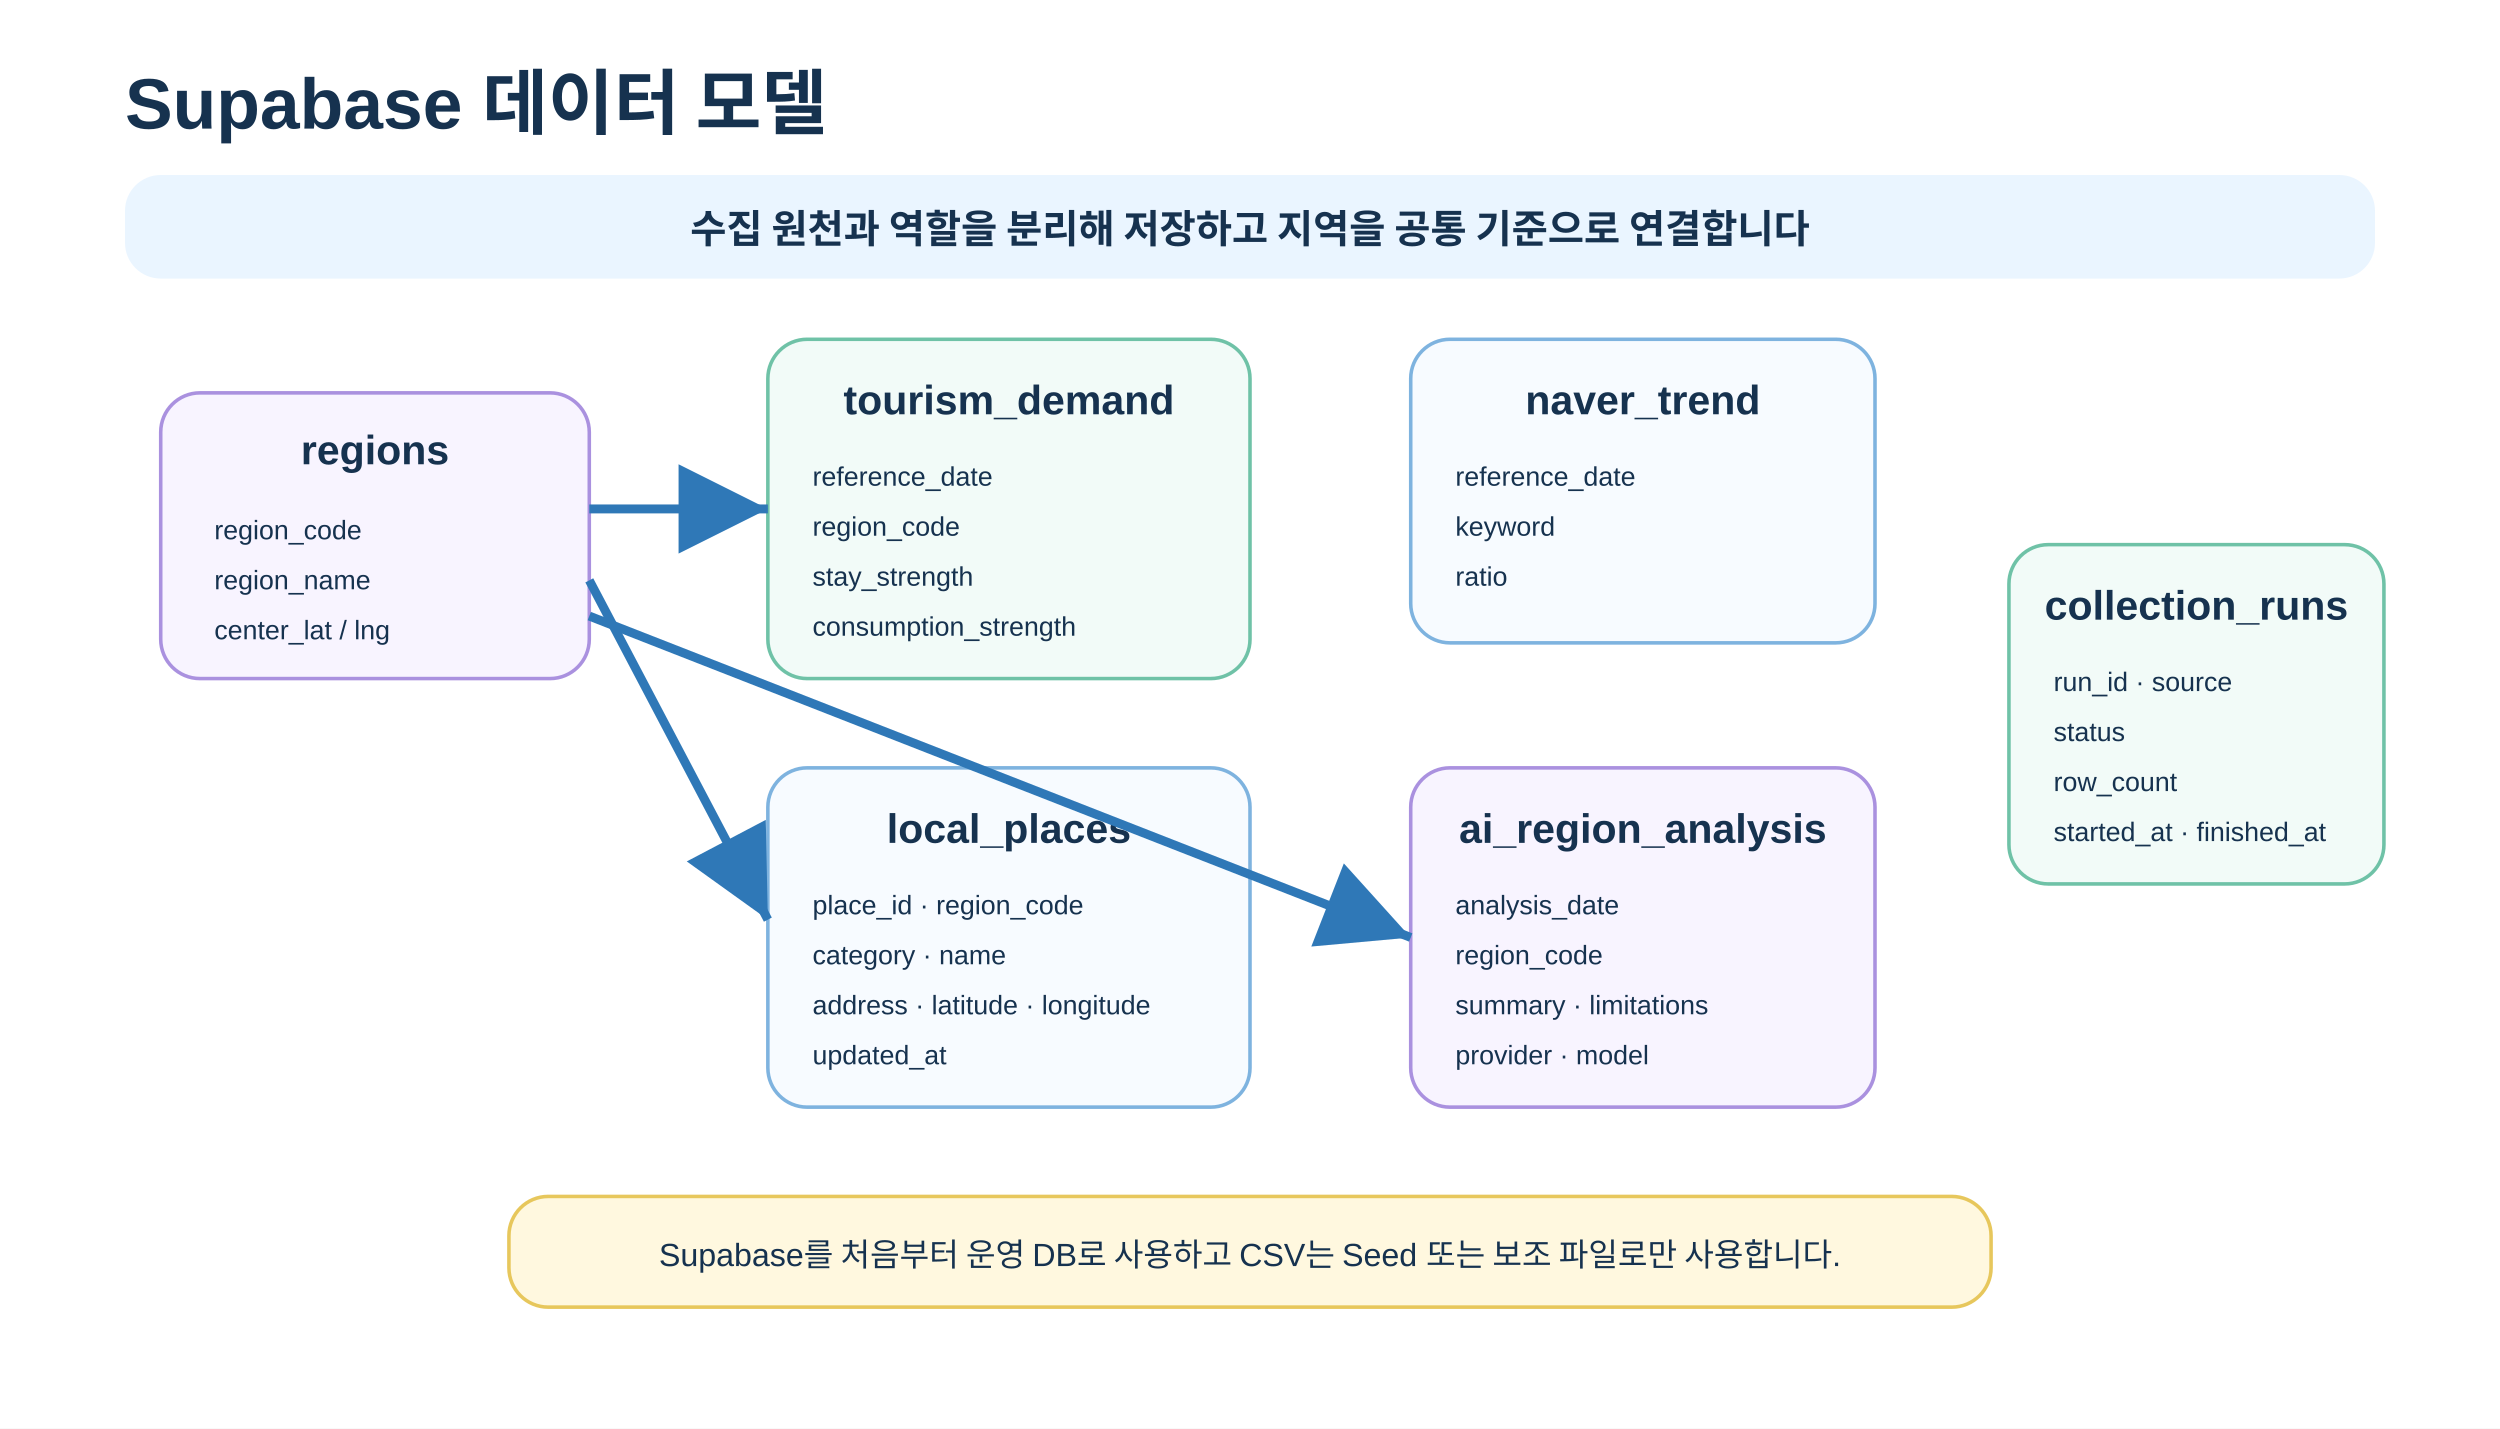
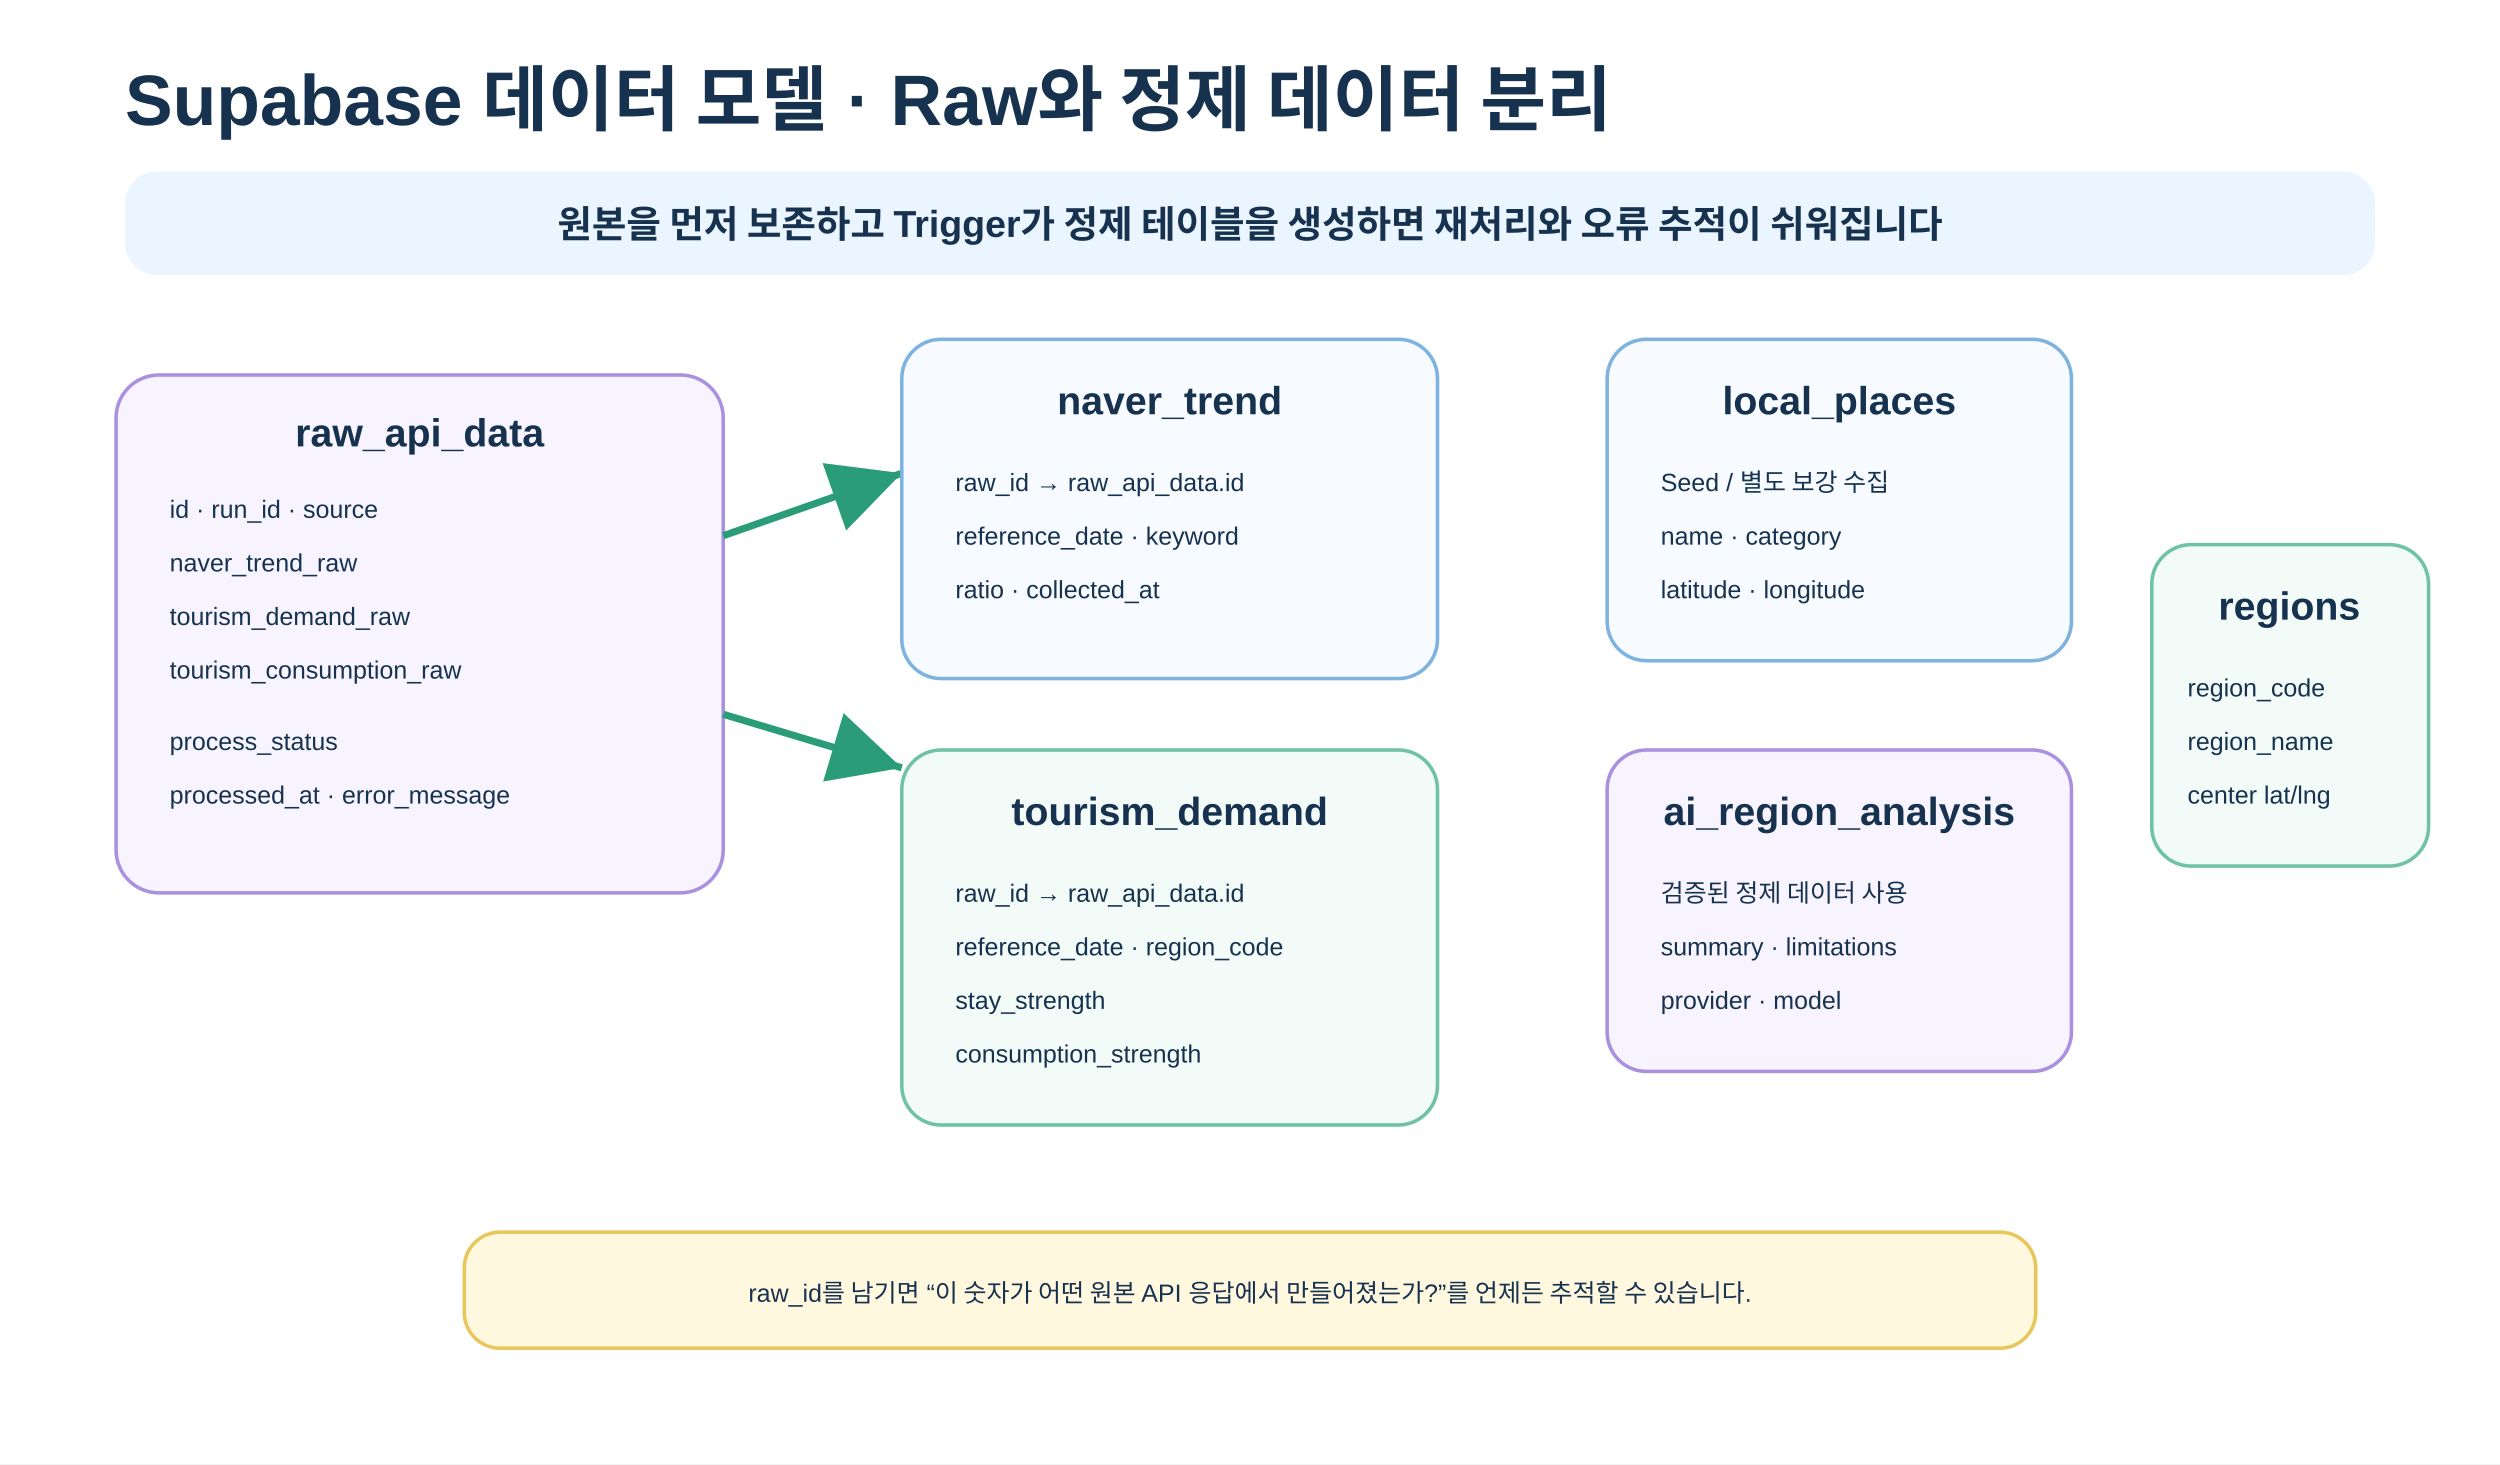
- <svg xmlns="http://www.w3.org/2000/svg" width="1400" height="800" viewBox="0 0 1400 800">
-   <rect width="1400" height="800" fill="#ffffff" />
-   <style>
- .t{font-family:Arial,'Noto Sans KR',sans-serif;fill:#16324f}
- .title{font-size:40px;font-weight:700}
- .sub{font-size:22px;font-weight:600}
- .h{font-size:23px;font-weight:700}
- .b{font-size:18px;font-weight:500}
- .s{font-size:15px;font-weight:500}
- .box{fill:#f7fbff;stroke:#7eb3df;stroke-width:2}
- .box2{fill:#f2fbf8;stroke:#6fc2a7;stroke-width:2}
- .box3{fill:#f8f4ff;stroke:#aa91df;stroke-width:2}
- .note{fill:#fff8df;stroke:#e7c75c;stroke-width:2}
- .arrow{stroke:#2f78b7;stroke-width:5;fill:none;marker-end:url(#a)}
- .arrow2{stroke:#2a9d78;stroke-width:5;fill:none;marker-end:url(#b)}
- </style>
+ <svg xmlns="http://www.w3.org/2000/svg" width="1400" height="820" viewBox="0 0 1400 820">
+   <rect width="1400" height="820" fill="#fff" />
+   <style>.t{font-family:Arial,'Noto Sans KR',sans-serif;fill:#16324f}.title{font-size:40px;font-weight:700}.sub{font-size:21px;font-weight:600}.h{font-size:22px;font-weight:700}.s{font-size:14px;font-weight:500}.b1{fill:#f7fbff;stroke:#7eb3df;stroke-width:2}.b2{fill:#f2fbf8;stroke:#6fc2a7;stroke-width:2}.b3{fill:#f8f4ff;stroke:#aa91df;stroke-width:2}.note{fill:#fff8df;stroke:#e7c75c;stroke-width:2}.a{stroke:#2f78b7;stroke-width:4;fill:none;marker-end:url(#m)}.ag{stroke:#2a9d78;stroke-width:4;fill:none;marker-end:url(#g)}</style>
  <defs>
-     <marker id="a" markerWidth="12" markerHeight="12" refX="10" refY="5" orient="auto">
-       <path d="M0,0 L10,5 L0,10 z" fill="#2f78b7" />
+     <marker id="m" markerWidth="12" markerHeight="12" refX="10" refY="5" orient="auto">
+       <path d="M0,0 L10,5 L0,10z" fill="#2f78b7" />
    </marker>
-     <marker id="b" markerWidth="12" markerHeight="12" refX="10" refY="5" orient="auto">
-       <path d="M0,0 L10,5 L0,10 z" fill="#2a9d78" />
+     <marker id="g" markerWidth="12" markerHeight="12" refX="10" refY="5" orient="auto">
+       <path d="M0,0 L10,5 L0,10z" fill="#2a9d78" />
    </marker>
  </defs>
-   <text x="70" y="72" class="t title">Supabase 데이터 모델</text>
-   <rect x="70" y="98" width="1260" height="58" rx="20" fill="#eaf5ff" />
-   <text x="700" y="136" text-anchor="middle" class="t sub">수집 원천과 역할을 분리해 저장하고 지역을 공통 기준으로 연결합니다</text>
-   <rect x="90" y="220" width="240" height="160" rx="22" class="box3" />
-   <text x="210" y="260" text-anchor="middle" class="t h">regions</text>
-   <text x="120" y="302" class="t s">region_code</text>
-   <text x="120" y="330" class="t s">region_name</text>
-   <text x="120" y="358" class="t s">center_lat / lng</text>
-   <rect x="430" y="190" width="270" height="190" rx="22" class="box2" />
-   <text x="565" y="232" text-anchor="middle" class="t h">tourism_demand</text>
-   <text x="455" y="272" class="t s">reference_date</text>
-   <text x="455" y="300" class="t s">region_code</text>
-   <text x="455" y="328" class="t s">stay_strength</text>
-   <text x="455" y="356" class="t s">consumption_strength</text>
-   <rect x="430" y="430" width="270" height="190" rx="22" class="box" />
-   <text x="565" y="472" text-anchor="middle" class="t h">local_places</text>
-   <text x="455" y="512" class="t s">place_id · region_code</text>
-   <text x="455" y="540" class="t s">category · name</text>
-   <text x="455" y="568" class="t s">address · latitude · longitude</text>
-   <text x="455" y="596" class="t s">updated_at</text>
-   <rect x="790" y="190" width="260" height="170" rx="22" class="box" />
-   <text x="920" y="232" text-anchor="middle" class="t h">naver_trend</text>
-   <text x="815" y="272" class="t s">reference_date</text>
-   <text x="815" y="300" class="t s">keyword</text>
-   <text x="815" y="328" class="t s">ratio</text>
-   <rect x="790" y="430" width="260" height="190" rx="22" class="box3" />
-   <text x="920" y="472" text-anchor="middle" class="t h">ai_region_analysis</text>
-   <text x="815" y="512" class="t s">analysis_date</text>
-   <text x="815" y="540" class="t s">region_code</text>
-   <text x="815" y="568" class="t s">summary · limitations</text>
-   <text x="815" y="596" class="t s">provider · model</text>
-   <rect x="1125" y="305" width="210" height="190" rx="22" class="box2" />
-   <text x="1230" y="347" text-anchor="middle" class="t h">collection_runs</text>
-   <text x="1150" y="387" class="t s">run_id · source</text>
-   <text x="1150" y="415" class="t s">status</text>
-   <text x="1150" y="443" class="t s">row_count</text>
-   <text x="1150" y="471" class="t s">started_at · finished_at</text>
-   <path d="M330 285 L430 285" class="arrow" />
-   <path d="M330 325 L430 515" class="arrow" />
-   <path d="M330 345 L790 525" class="arrow" />
-   <rect x="285" y="670" width="830" height="62" rx="22" class="note" />
-   <text x="700" y="709" text-anchor="middle" class="t b">Supabase를 처음부터 운영 DB로 사용하고 CSV는 Seed 또는 보조 파일로만 사용합니다.</text>
+   <text x="70" y="70" class="t title">Supabase 데이터 모델 · Raw와 정제 데이터 분리</text>
+   <rect x="70" y="96" width="1260" height="58" rx="18" fill="#eaf5ff" />
+   <text x="700" y="133" text-anchor="middle" class="t sub">원본을 먼저 보존하고 Trigger가 정제 테이블을 생성하면 재처리와 오류 추적이 쉬워집니다</text>
+   <rect x="65" y="210" width="340" height="290" rx="24" class="b3" />
+   <text x="235" y="250" text-anchor="middle" class="t h">raw_api_data</text>
+   <text x="95" y="290" class="t s">id · run_id · source</text>
+   <text x="95" y="320" class="t s">naver_trend_raw</text>
+   <text x="95" y="350" class="t s">tourism_demand_raw</text>
+   <text x="95" y="380" class="t s">tourism_consumption_raw</text>
+   <text x="95" y="420" class="t s">process_status</text>
+   <text x="95" y="450" class="t s">processed_at · error_message</text>
+   <path d="M405 300 L505 265" class="ag" />
+   <path d="M405 400 L505 430" class="ag" />
+   <rect x="505" y="190" width="300" height="190" rx="22" class="b1" />
+   <text x="655" y="232" text-anchor="middle" class="t h">naver_trend</text>
+   <text x="535" y="275" class="t s">raw_id → raw_api_data.id</text>
+   <text x="535" y="305" class="t s">reference_date · keyword</text>
+   <text x="535" y="335" class="t s">ratio · collected_at</text>
+   <rect x="505" y="420" width="300" height="210" rx="22" class="b2" />
+   <text x="655" y="462" text-anchor="middle" class="t h">tourism_demand</text>
+   <text x="535" y="505" class="t s">raw_id → raw_api_data.id</text>
+   <text x="535" y="535" class="t s">reference_date · region_code</text>
+   <text x="535" y="565" class="t s">stay_strength</text>
+   <text x="535" y="595" class="t s">consumption_strength</text>
+   <rect x="900" y="190" width="260" height="180" rx="22" class="b1" />
+   <text x="1030" y="232" text-anchor="middle" class="t h">local_places</text>
+   <text x="930" y="275" class="t s">Seed / 별도 보강 수집</text>
+   <text x="930" y="305" class="t s">name · category</text>
+   <text x="930" y="335" class="t s">latitude · longitude</text>
+   <rect x="900" y="420" width="260" height="180" rx="22" class="b3" />
+   <text x="1030" y="462" text-anchor="middle" class="t h">ai_region_analysis</text>
+   <text x="930" y="505" class="t s">검증된 정제 데이터 사용</text>
+   <text x="930" y="535" class="t s">summary · limitations</text>
+   <text x="930" y="565" class="t s">provider · model</text>
+   <rect x="1205" y="305" width="155" height="180" rx="22" class="b2" />
+   <text x="1282" y="347" text-anchor="middle" class="t h">regions</text>
+   <text x="1225" y="390" class="t s">region_code</text>
+   <text x="1225" y="420" class="t s">region_name</text>
+   <text x="1225" y="450" class="t s">center lat/lng</text>
+   <rect x="260" y="690" width="880" height="65" rx="20" class="note" />
+   <text x="700" y="729" text-anchor="middle" class="t s">raw_id를 남기면 “이 숫자가 어떤 원본 API 응답에서 만들어졌는가?”를 언제든 추적할 수 있습니다.</text>
</svg>
